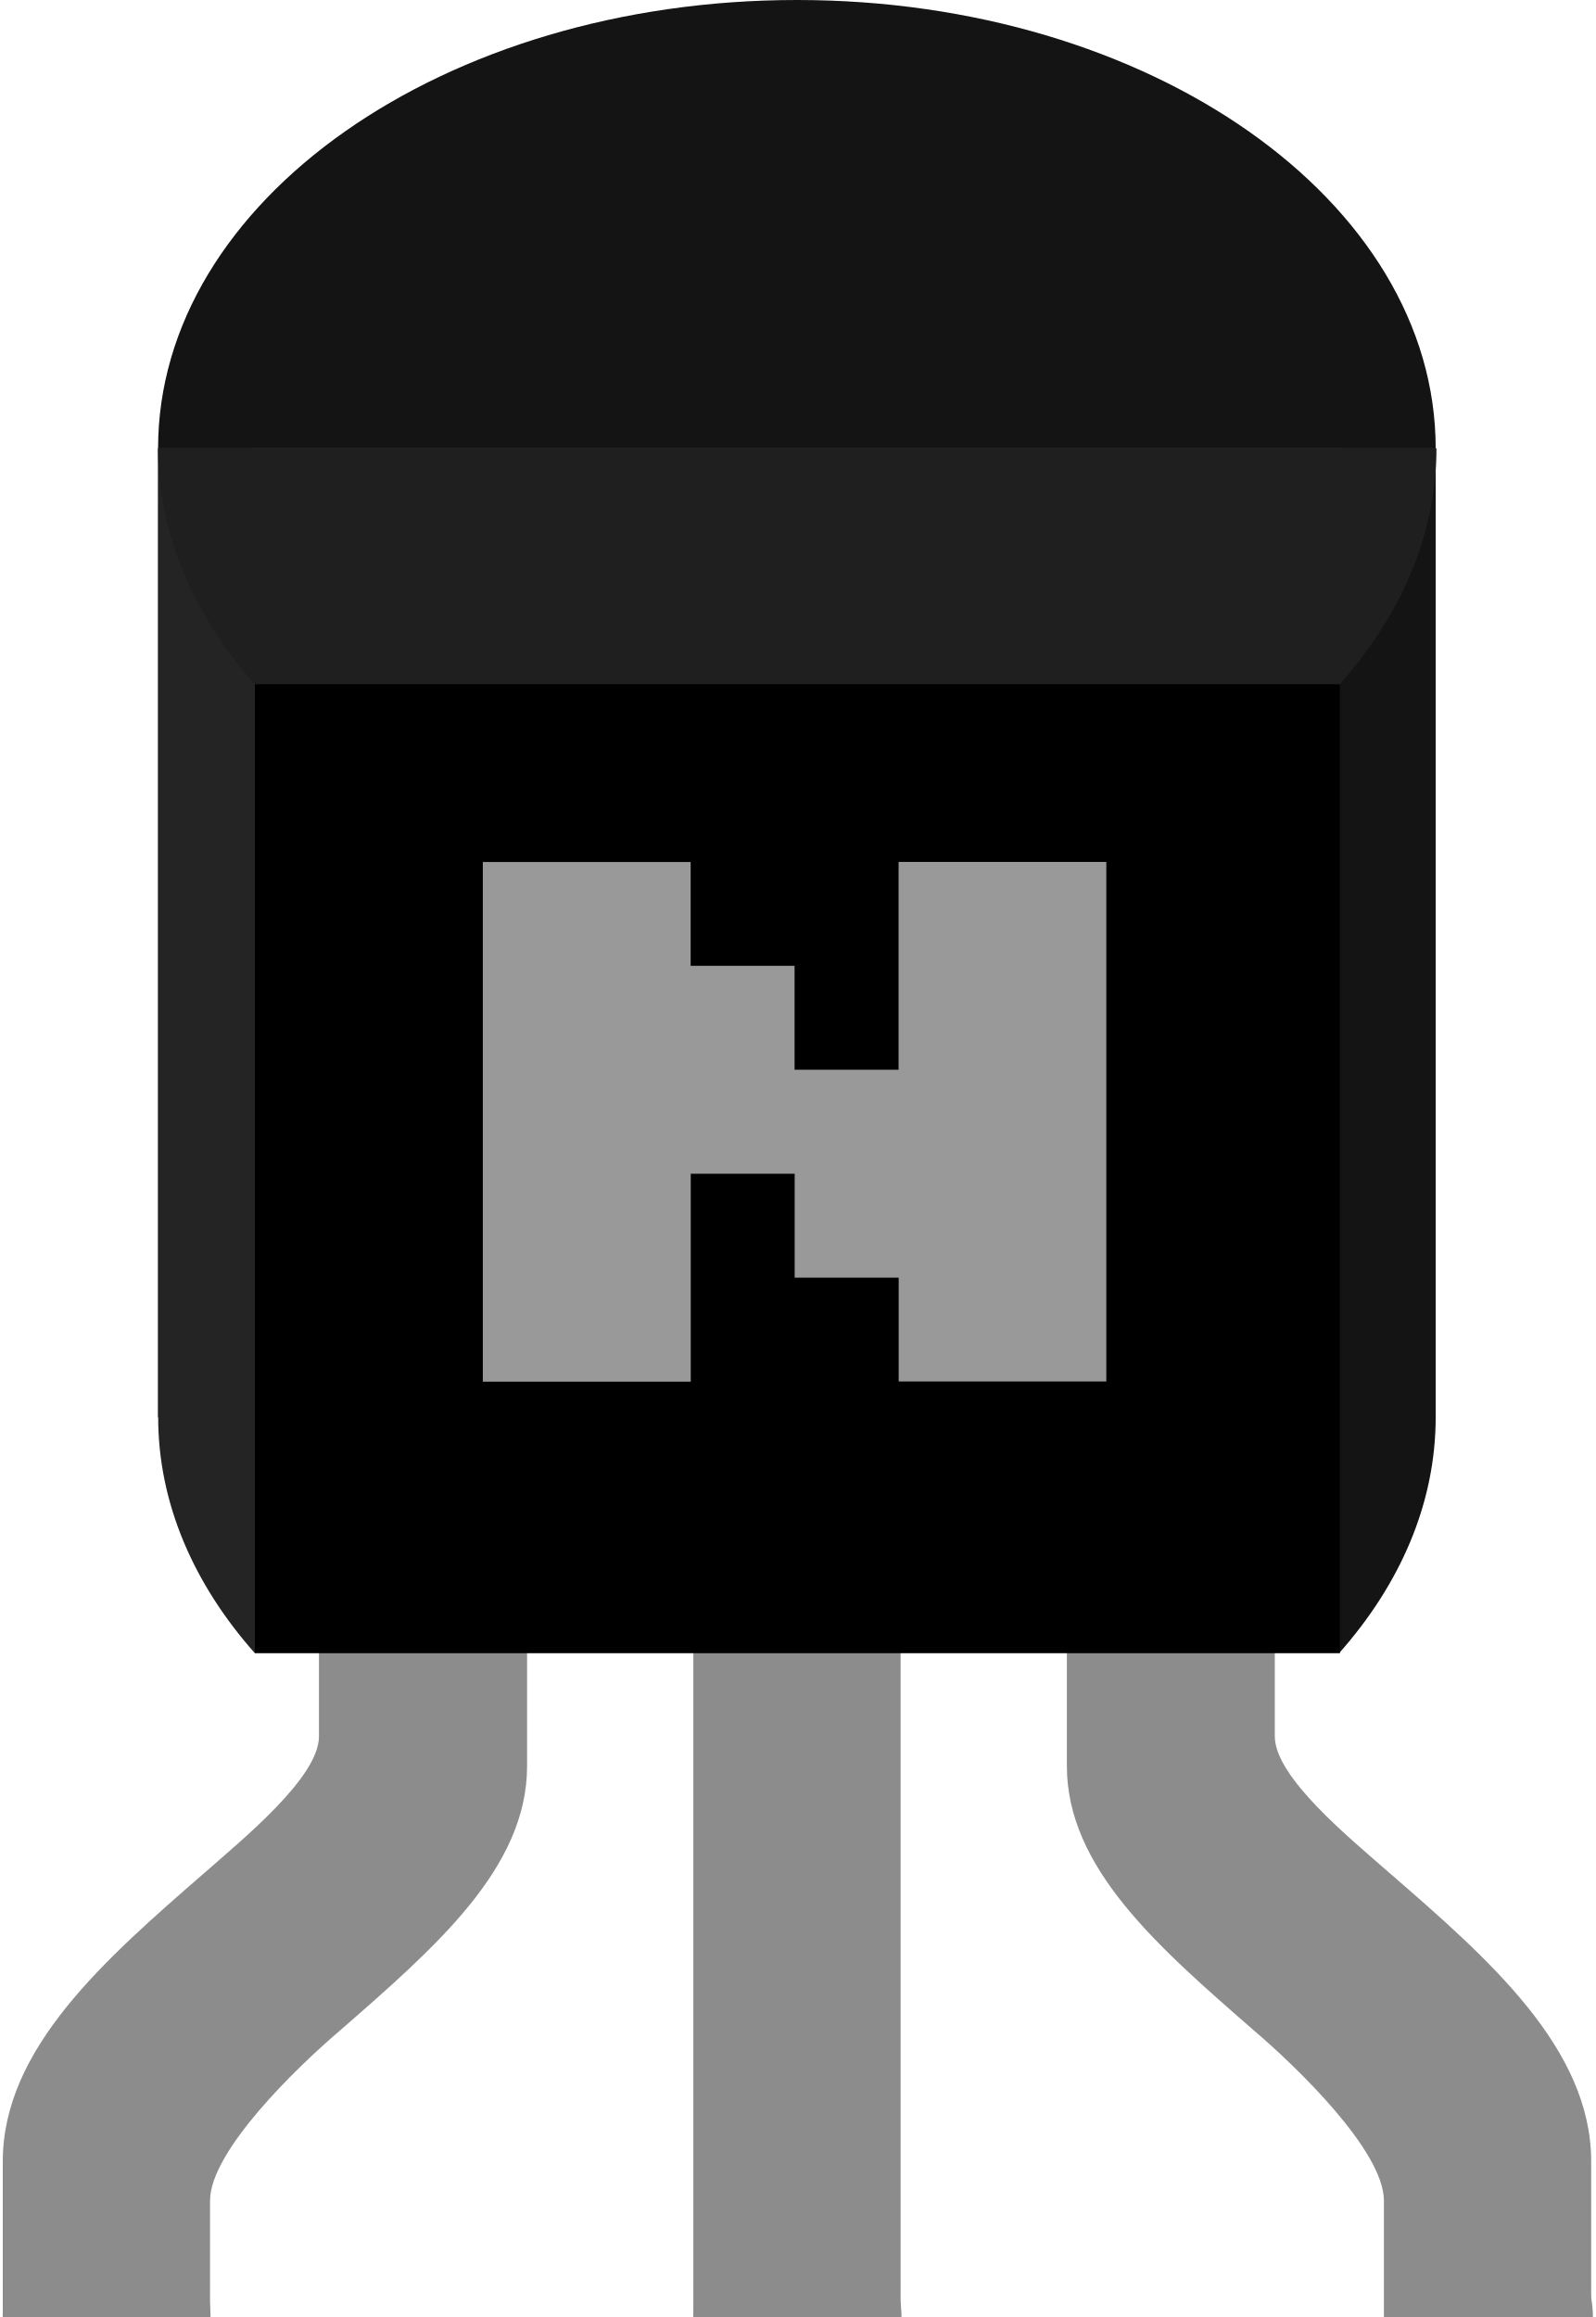
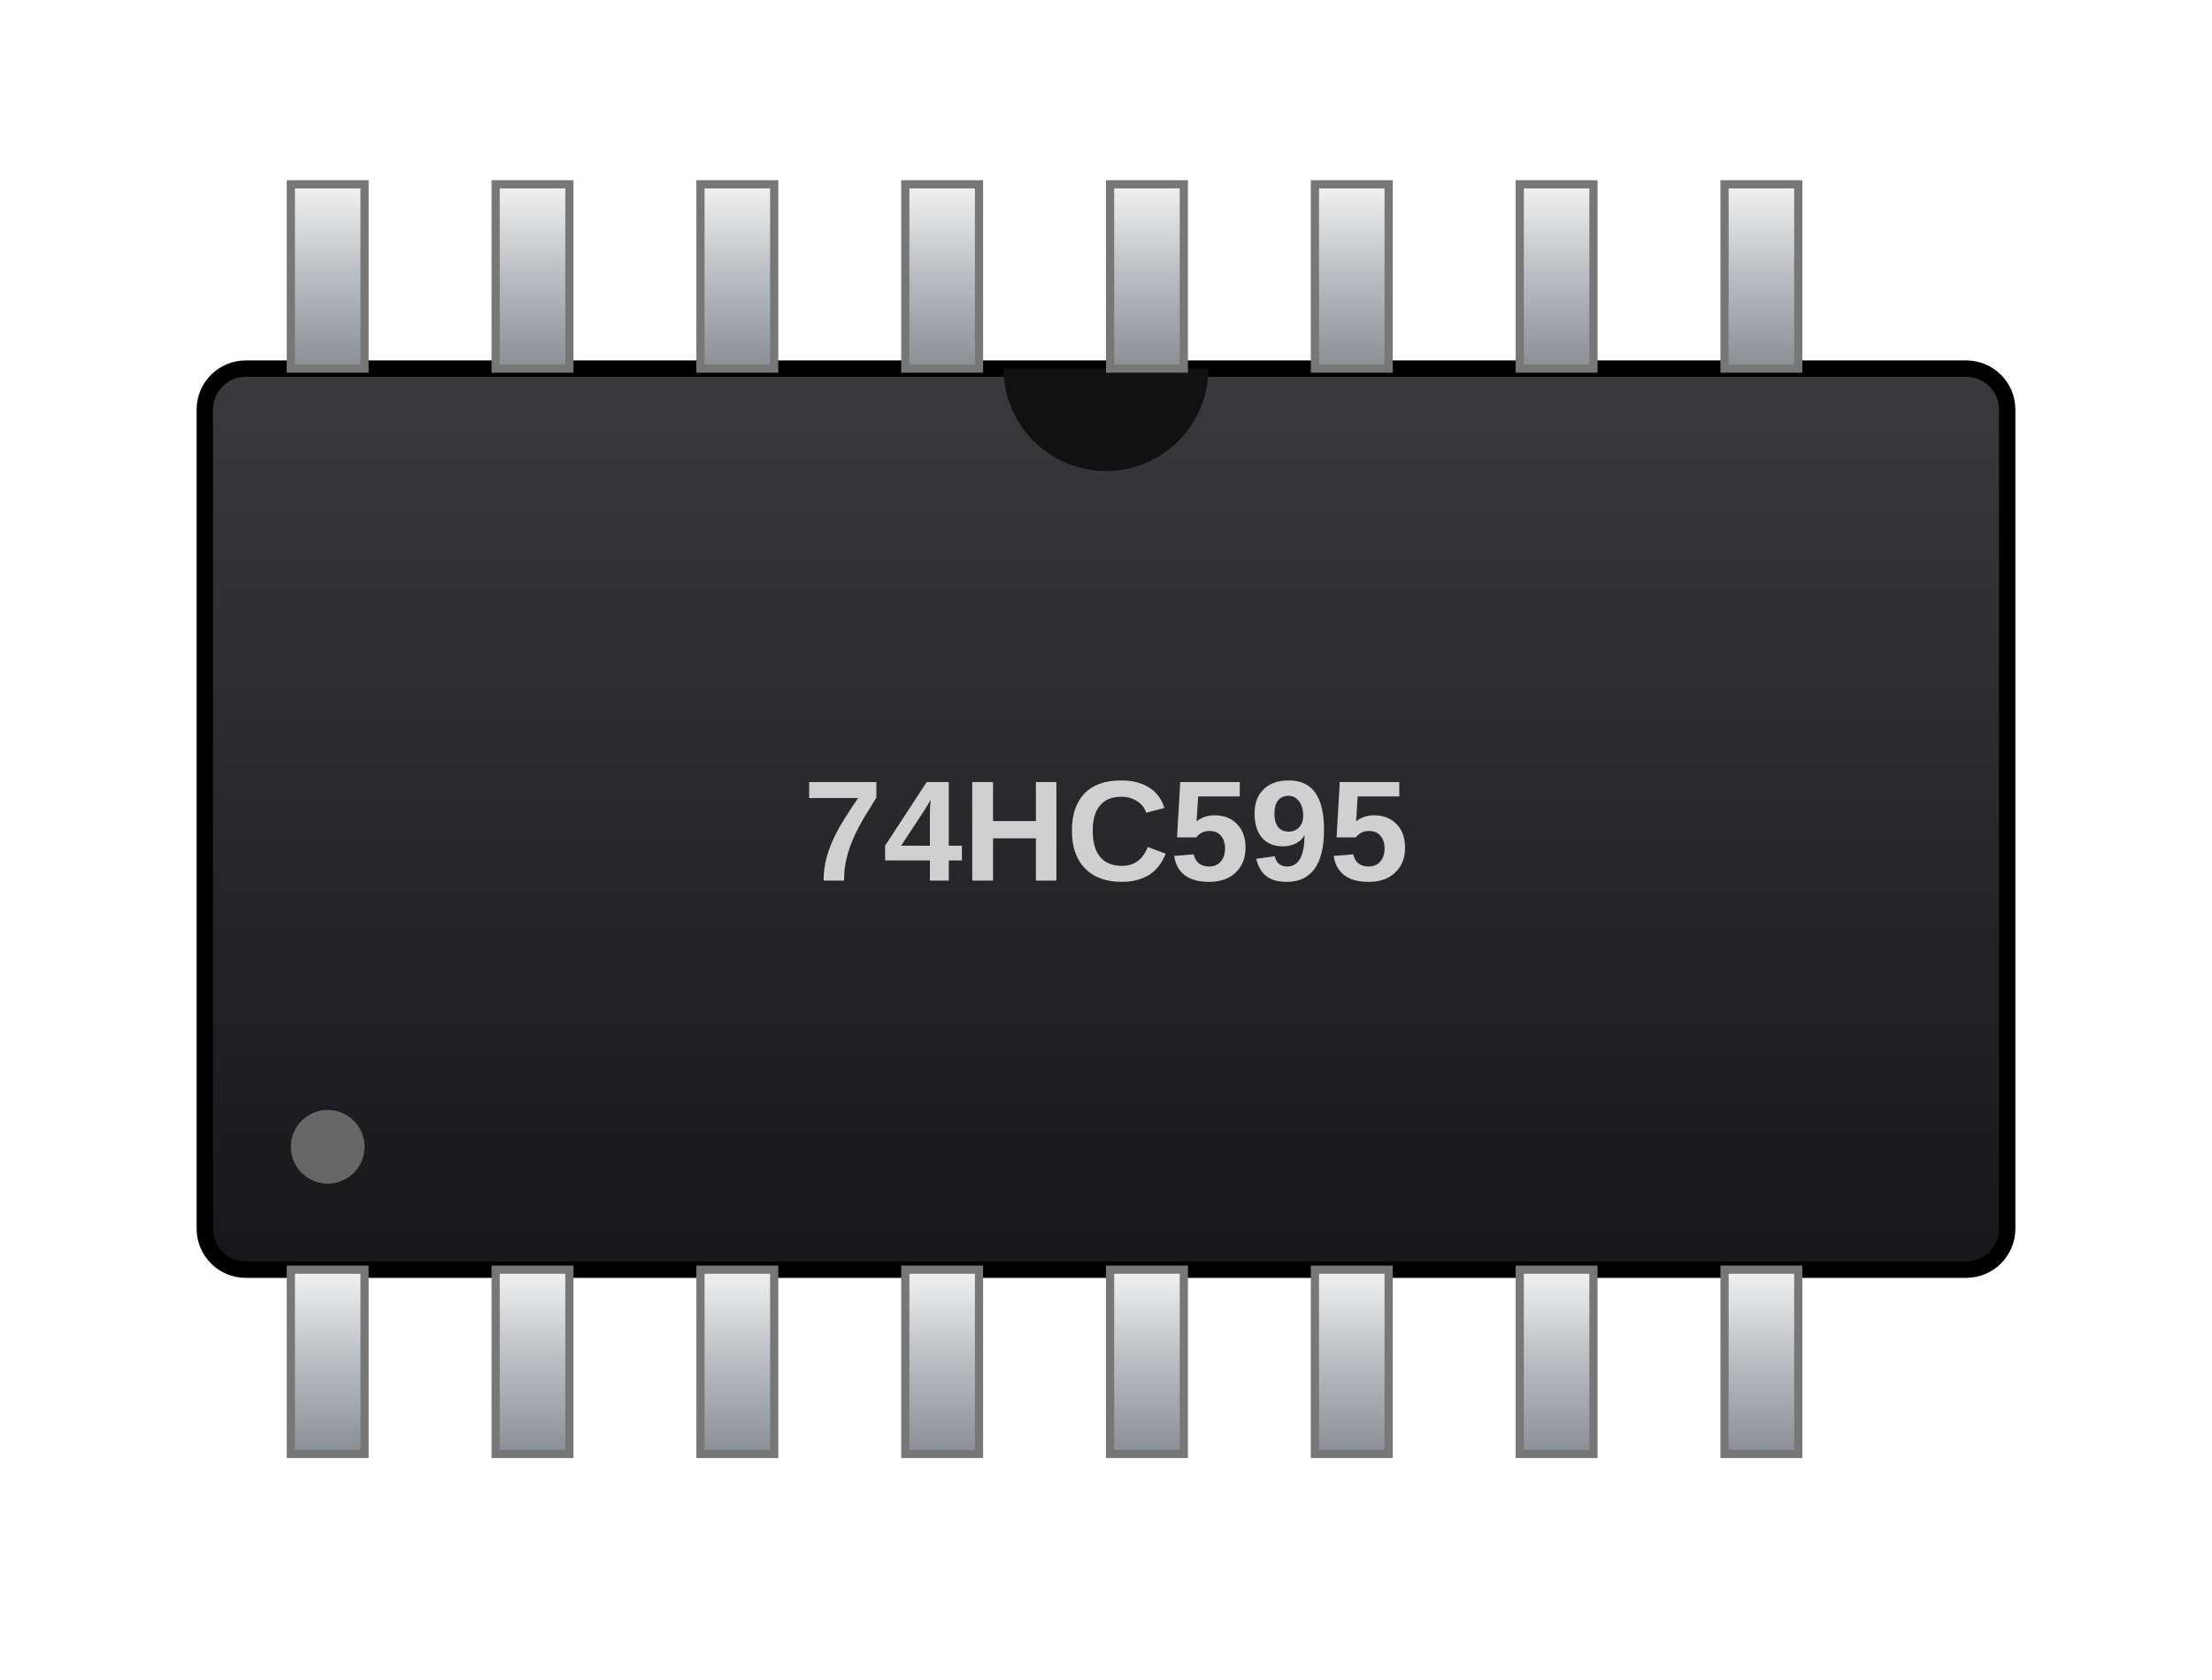
- <svg xmlns="http://www.w3.org/2000/svg" version="1.1" baseProfile="basic" id="Layer_1" x="0" y="0" width="0.23in" height="0.334in" viewBox="0 0 16.527 24.081">
-   <g id="breadboard">
-     <rect id="connector0pin" x="0" y="22.081" fill="none" width="2.16" height="1" />
-     <rect id="connector1pin" x="7.181" y="22.081" fill="none" width="2.16" height="1" />
-     <rect id="connector2pin" x="14.367" y="22.081" fill="none" width="2.16" height="1" />
-     <line id="connector0leg" stroke-linecap="round" x1="1.08" y1="24.081" x2="1.08" y2="31.259" stroke="#8C8C8C" fill="none" stroke-width="2.16" />
-     <line id="connector1leg" stroke-linecap="round" x1="8.261" y1="24.081" x2="8.261" y2="31.259" stroke="#8C8C8C" fill="none" stroke-width="2.16" />
-     <line id="connector2leg" stroke-linecap="round" x1="15.447" y1="24.081" x2="15.447" y2="31.259" stroke="#8C8C8C" fill="none" stroke-width="2.16" />
-     <rect id="rect9506" x="7.178" y="14.731" fill="#8C8C8C" width="2.154" height="9.351" />
-     <path id="path9510" fill="#8C8C8C" d="M3.287,14.731v3.316c0,0.424-0.782,1.059-1.198,1.425c-1.025,0.891-2.088,1.819-2.088,2.992   v1.619h2.154c0,0,0-1,0-1.21c0-0.517,0.904-1.389,1.35-1.769c0.997-0.87,1.945-1.69,1.945-2.749v-3.625H3.287L3.287,14.731z" />
-     <path id="path9514" fill="#8C8C8C" d="M13.221,14.731v3.316c0,0.424,0.781,1.059,1.199,1.425c1.027,0.891,2.089,1.819,2.089,2.992   v1.619h-2.154c0,0,0-1,0-1.21c0-0.517-0.904-1.389-1.35-1.769c-0.998-0.87-1.945-1.69-1.945-2.749v-3.625H13.221L13.221,14.731z" />
-     <rect id="rect9553" x="1.615" y="4.659" fill="#1A1A1A" width="13.278" height="10.07" />
-     <path id="path9555" fill="#141414" d="M13.889,4.659v2.453v8.228v1.842c0.632-0.713,1.004-1.553,1.004-2.453l0,0V4.659H13.889z" />
-     <path id="path9557" fill="#242424" d="M2.621,4.659H1.616v10.07l0,0c0,0.899,0.373,1.74,1.005,2.453V15.34V7.112V4.659z" />
-     <path id="path9559" fill="#1F1F1F" d="M1.615,4.659L1.615,4.659c0,0.899,0.373,1.74,1.005,2.453h11.276   c0.632-0.713,1.005-1.554,1.005-2.453l0,0H1.615z" />
-     <path id="path9561" fill="#141414" d="M8.255,0C4.587,0,1.615,2.086,1.615,4.661h13.278C14.893,2.086,11.923,0,8.255,0z" />
-     <rect id="rect9563" x="2.621" y="7.112" width="11.276" height="10.07" />
-     <path fill="#999999" d="M4.99,14.359v-5.4h2.16v1.079h1.08v1.08h1.081V8.958h2.159v5.4H9.312v-1.079H8.231v-1.08h-1.08v2.161H4.99z" />
-   </g>
+ <svg xmlns="http://www.w3.org/2000/svg" viewBox="0 0 108 82" width="108" height="82">
+   <defs>
+     <linearGradient id="gB" x1="0" y1="0" x2="0" y2="1">
+       <stop offset="0" stop-color="#2b6fd0" />
+       <stop offset="1" stop-color="#14489c" />
+     </linearGradient>
+     <linearGradient id="gG" x1="0" y1="0" x2="0" y2="1">
+       <stop offset="0" stop-color="#2f9a4f" />
+       <stop offset="1" stop-color="#176b33" />
+     </linearGradient>
+     <linearGradient id="gR" x1="0" y1="0" x2="0" y2="1">
+       <stop offset="0" stop-color="#d63b3b" />
+       <stop offset="1" stop-color="#9c1c1c" />
+     </linearGradient>
+     <linearGradient id="gP" x1="0" y1="0" x2="0" y2="1">
+       <stop offset="0" stop-color="#6a3aa8" />
+       <stop offset="1" stop-color="#43207c" />
+     </linearGradient>
+     <linearGradient id="gK" x1="0" y1="0" x2="0" y2="1">
+       <stop offset="0" stop-color="#3a3a3e" />
+       <stop offset="1" stop-color="#17171a" />
+     </linearGradient>
+     <linearGradient id="gY" x1="0" y1="0" x2="0" y2="1">
+       <stop offset="0" stop-color="#e8b923" />
+       <stop offset="1" stop-color="#b78a0c" />
+     </linearGradient>
+     <linearGradient id="gM" x1="0" y1="0" x2="0" y2="1">
+       <stop offset="0" stop-color="#f2f2f2" />
+       <stop offset="0.5" stop-color="#b9bcc0" />
+       <stop offset="1" stop-color="#8b8e93" />
+     </linearGradient>
+     <linearGradient id="gV" x1="0" y1="0" x2="1" y2="0">
+       <stop offset="0" stop-color="#8d9094" />
+       <stop offset="0.35" stop-color="#f4f4f4" />
+       <stop offset="1" stop-color="#7c7f84" />
+     </linearGradient>
+     <radialGradient id="gGl" cx="0.35" cy="0.3" r="0.8">
+       <stop offset="0" stop-color="#ffffff" stop-opacity=".9" />
+       <stop offset="1" stop-color="#cfe6f5" stop-opacity=".35" />
+     </radialGradient>
+   </defs>
+   <rect x="10" y="18" width="88" height="44" rx="2" fill="url(#gK)" stroke="#000" stroke-width=".8" />
+   <path d="M49.0 18 a5 5 0 0 0 10 0" fill="#111" />
+   <circle cx="16" cy="56" r="1.8" fill="#666" />
+   <text x="54.0" y="43.0" font-family="Arial,Helvetica,sans-serif" font-size="7" font-weight="bold" fill="#d0d0d0" text-anchor="middle">74HC595</text>
+   <path d="M14.2 62 L14.2 71 L17.8 71 L17.8 62Z" fill="url(#gM)" stroke="#777" stroke-width=".4" />
+   <path d="M14.2 9 L14.2 18 L17.8 18 L17.8 9Z" fill="url(#gM)" stroke="#777" stroke-width=".4" />
+   <path d="M24.2 62 L24.2 71 L27.8 71 L27.8 62Z" fill="url(#gM)" stroke="#777" stroke-width=".4" />
+   <path d="M24.2 9 L24.2 18 L27.8 18 L27.8 9Z" fill="url(#gM)" stroke="#777" stroke-width=".4" />
+   <path d="M34.2 62 L34.2 71 L37.8 71 L37.8 62Z" fill="url(#gM)" stroke="#777" stroke-width=".4" />
+   <path d="M34.2 9 L34.2 18 L37.8 18 L37.8 9Z" fill="url(#gM)" stroke="#777" stroke-width=".4" />
+   <path d="M44.2 62 L44.2 71 L47.8 71 L47.8 62Z" fill="url(#gM)" stroke="#777" stroke-width=".4" />
+   <path d="M44.2 9 L44.2 18 L47.8 18 L47.8 9Z" fill="url(#gM)" stroke="#777" stroke-width=".4" />
+   <path d="M54.2 62 L54.2 71 L57.8 71 L57.8 62Z" fill="url(#gM)" stroke="#777" stroke-width=".4" />
+   <path d="M54.2 9 L54.2 18 L57.8 18 L57.8 9Z" fill="url(#gM)" stroke="#777" stroke-width=".4" />
+   <path d="M64.2 62 L64.2 71 L67.8 71 L67.8 62Z" fill="url(#gM)" stroke="#777" stroke-width=".4" />
+   <path d="M64.2 9 L64.2 18 L67.8 18 L67.8 9Z" fill="url(#gM)" stroke="#777" stroke-width=".4" />
+   <path d="M74.2 62 L74.2 71 L77.8 71 L77.8 62Z" fill="url(#gM)" stroke="#777" stroke-width=".4" />
+   <path d="M74.2 9 L74.2 18 L77.8 18 L77.8 9Z" fill="url(#gM)" stroke="#777" stroke-width=".4" />
+   <path d="M84.2 62 L84.2 71 L87.8 71 L87.8 62Z" fill="url(#gM)" stroke="#777" stroke-width=".4" />
+   <path d="M84.2 9 L84.2 18 L87.8 18 L87.8 9Z" fill="url(#gM)" stroke="#777" stroke-width=".4" />
</svg>
